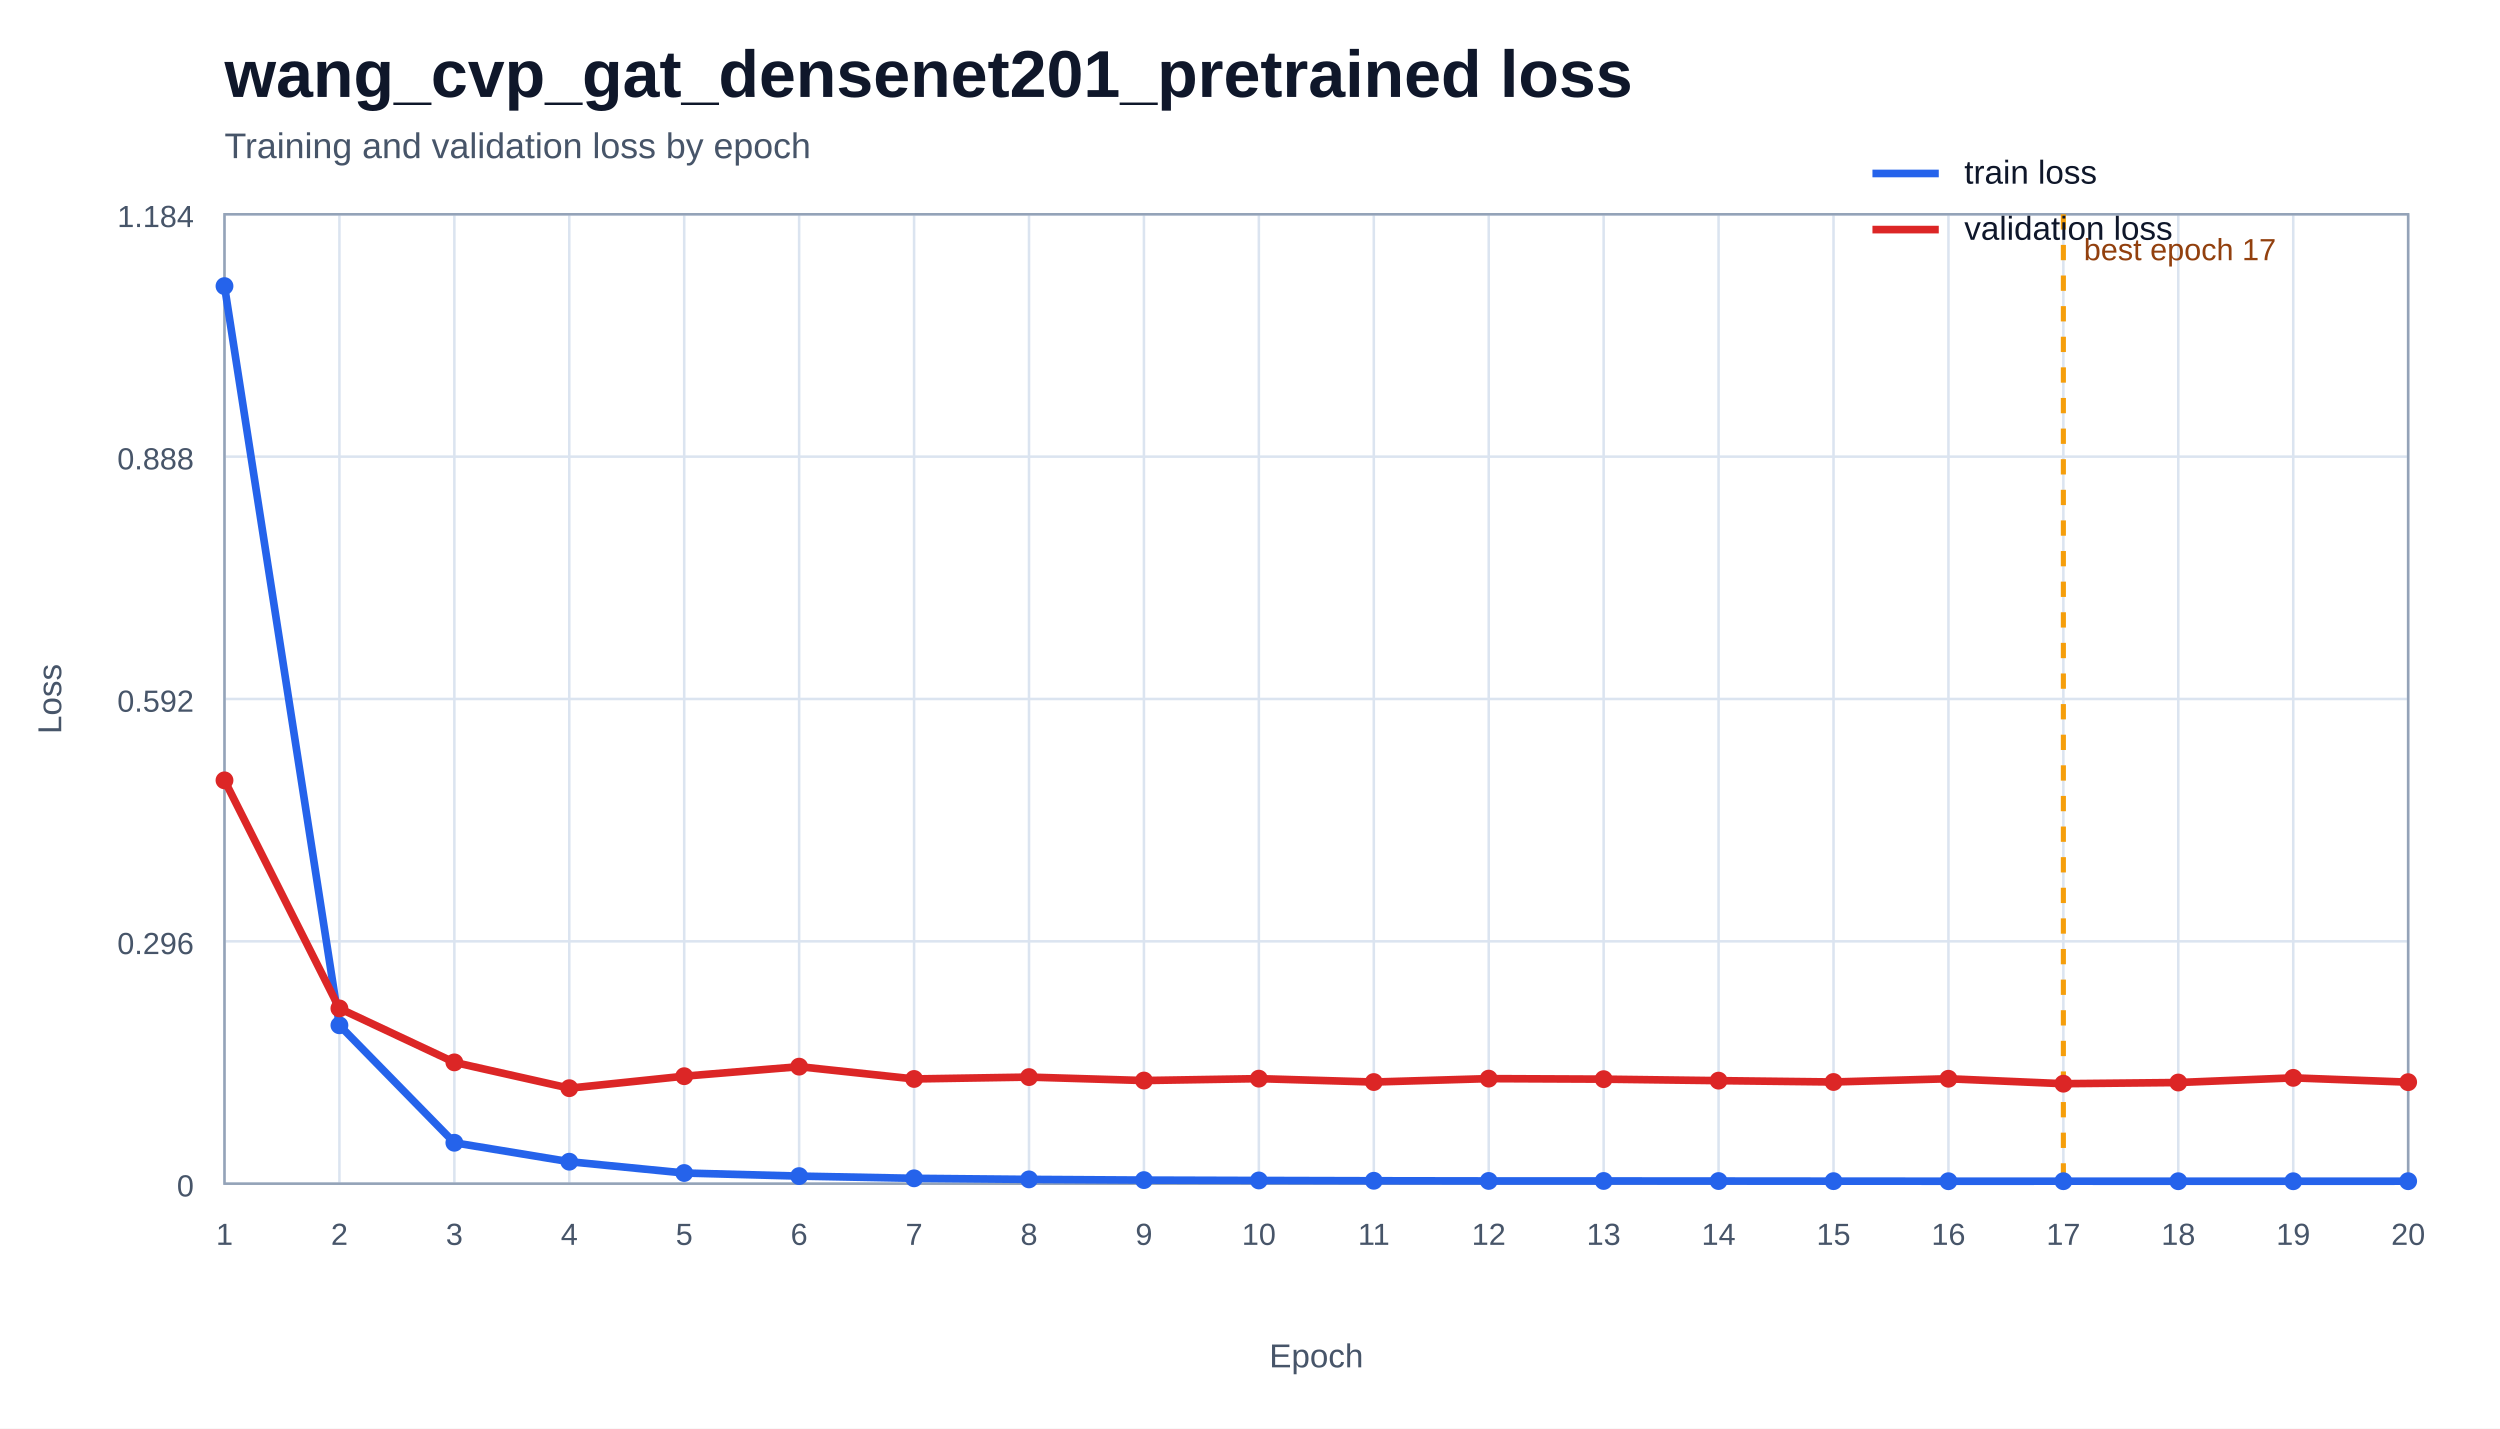
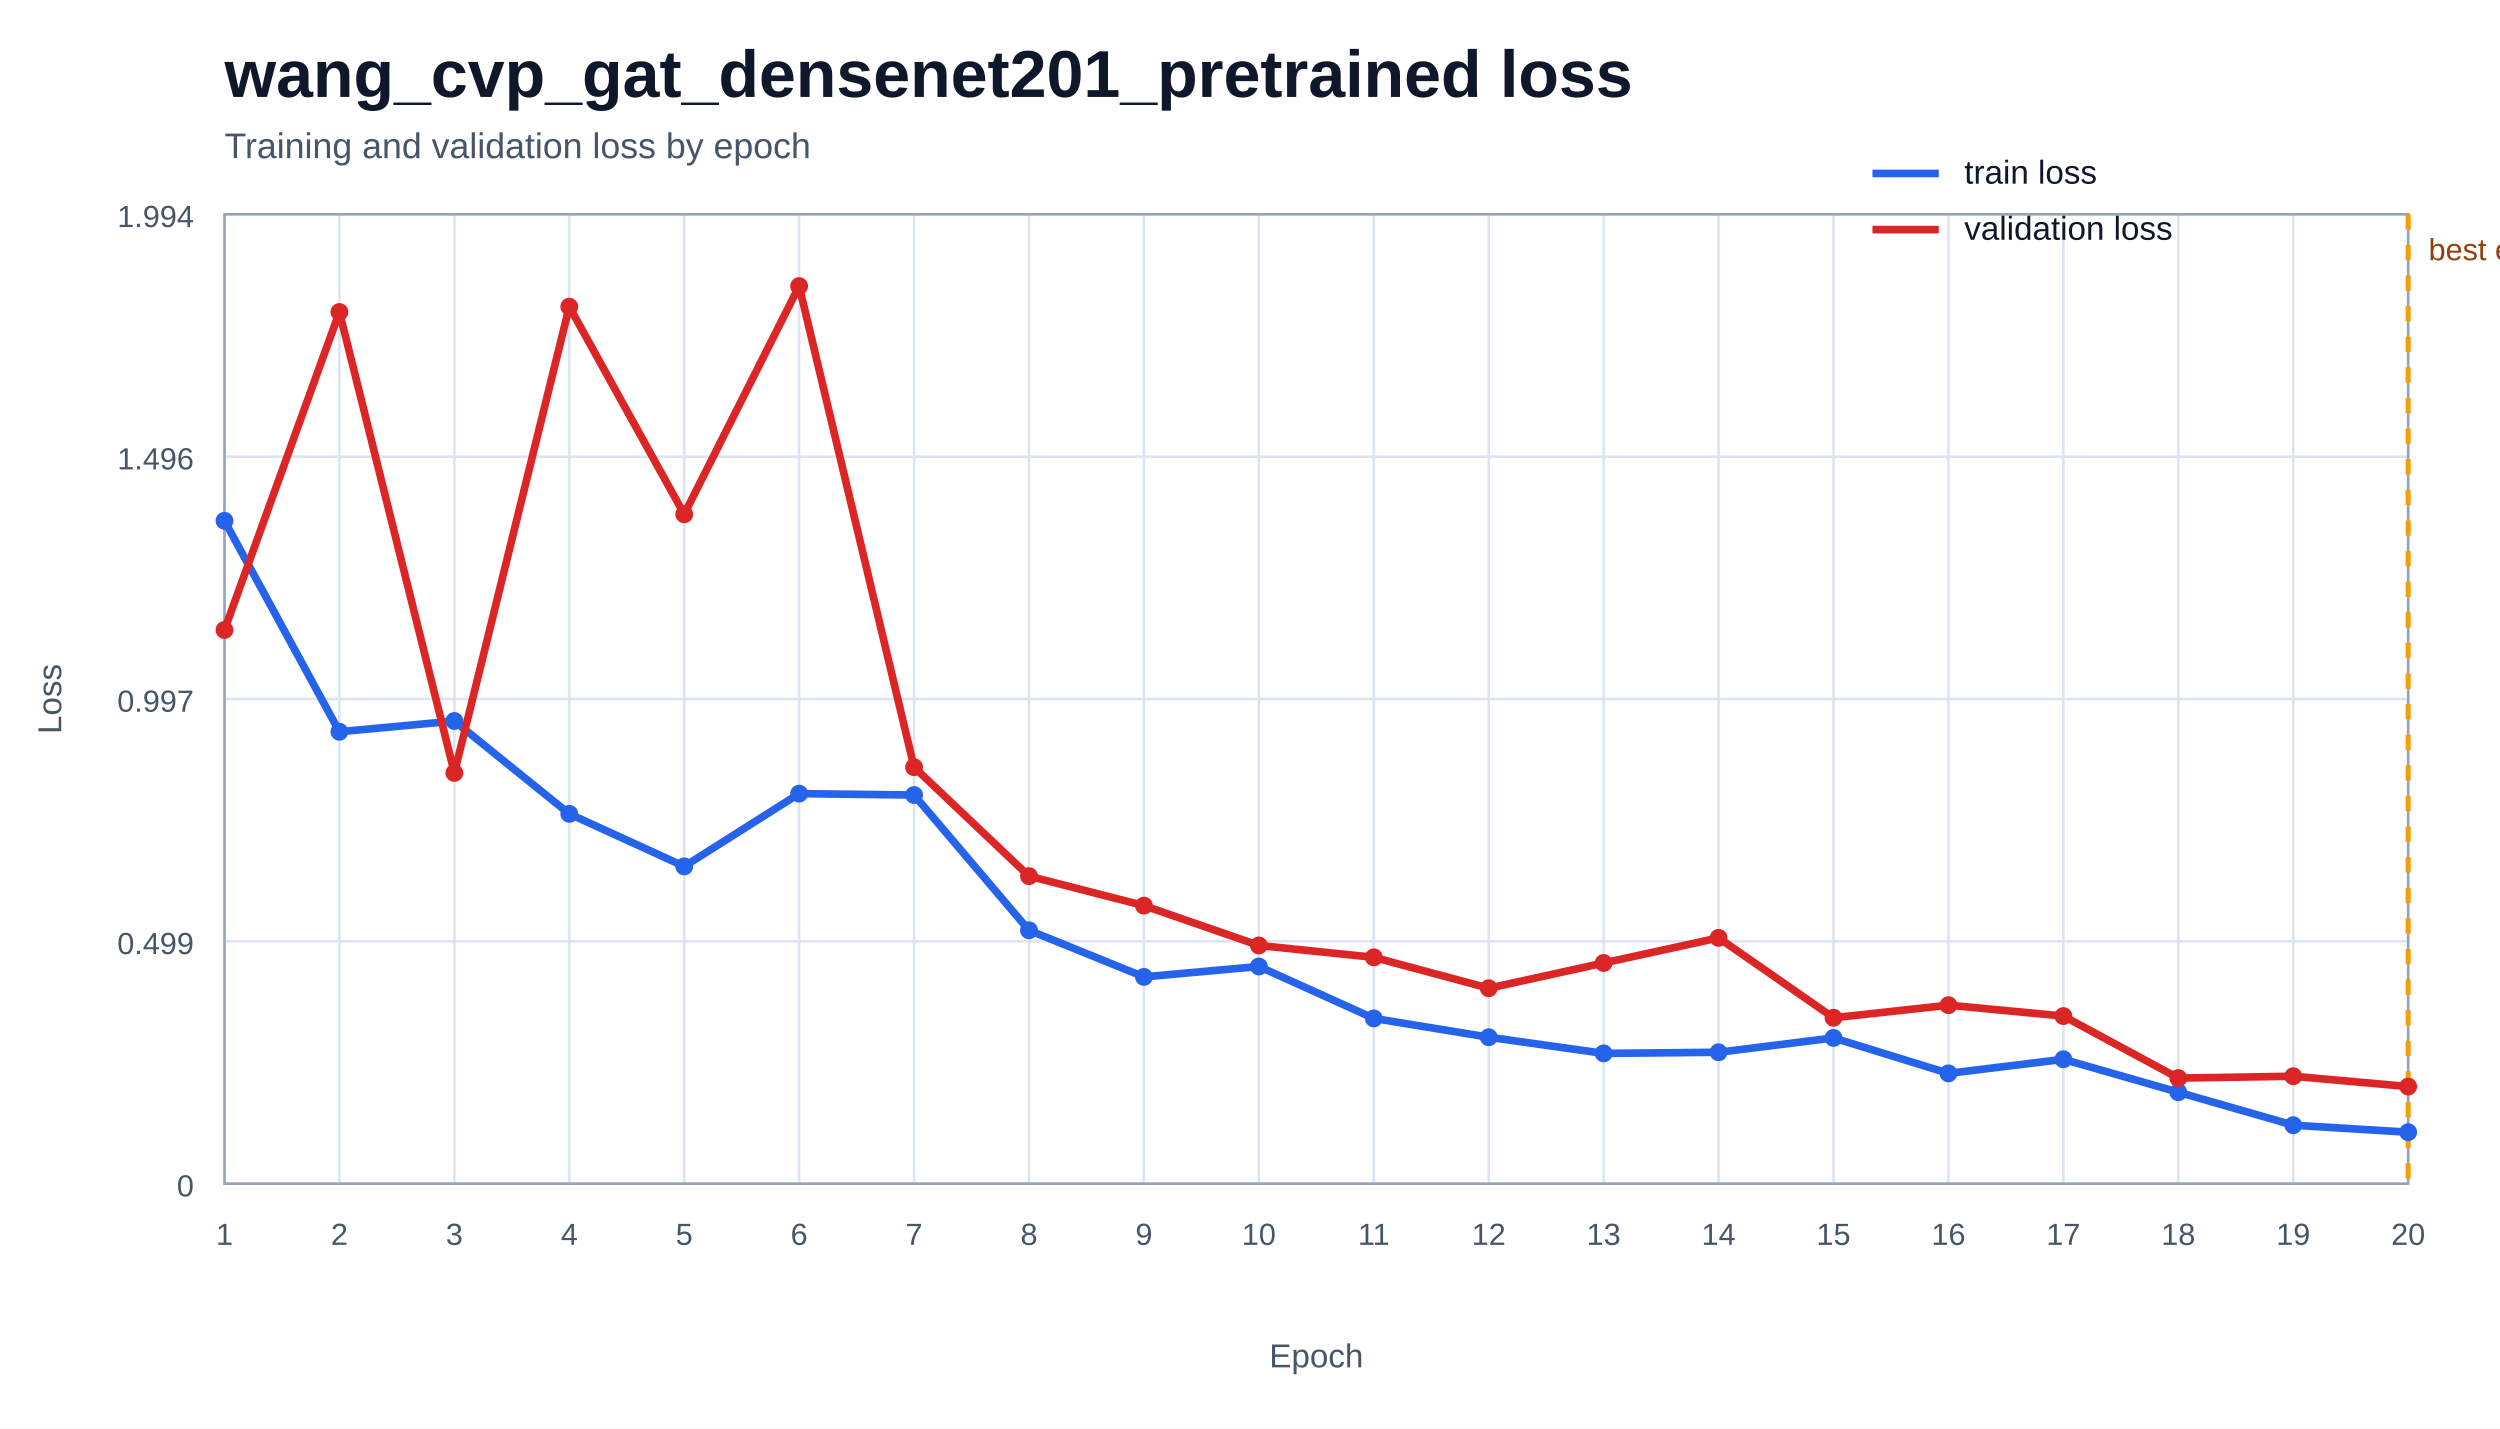
<svg xmlns="http://www.w3.org/2000/svg" width="980" height="560" viewBox="0 0 980 560">
  <rect width="980" height="560" fill="#ffffff" />
  <text x="88" y="38" font-family="Arial, sans-serif" font-size="26" font-weight="700" fill="#0f172a">wang_cvp_gat_densenet201_pretrained loss</text>
  <text x="88" y="62" font-family="Arial, sans-serif" font-size="14" fill="#475569">Training and validation loss by epoch</text>
  <line x1="88" y1="464.00" x2="944" y2="464.00" stroke="#dbe4f0" stroke-width="1" />
  <text x="76" y="469.00" text-anchor="end" font-family="Arial, sans-serif" font-size="12" fill="#475569">0</text>
  <line x1="88" y1="369.00" x2="944" y2="369.00" stroke="#dbe4f0" stroke-width="1" />
-   <text x="76" y="374.00" text-anchor="end" font-family="Arial, sans-serif" font-size="12" fill="#475569">0.296</text>
+   <text x="76" y="374.00" text-anchor="end" font-family="Arial, sans-serif" font-size="12" fill="#475569">0.499</text>
  <line x1="88" y1="274.00" x2="944" y2="274.00" stroke="#dbe4f0" stroke-width="1" />
-   <text x="76" y="279.00" text-anchor="end" font-family="Arial, sans-serif" font-size="12" fill="#475569">0.592</text>
+   <text x="76" y="279.00" text-anchor="end" font-family="Arial, sans-serif" font-size="12" fill="#475569">0.997</text>
  <line x1="88" y1="179.00" x2="944" y2="179.00" stroke="#dbe4f0" stroke-width="1" />
-   <text x="76" y="184.00" text-anchor="end" font-family="Arial, sans-serif" font-size="12" fill="#475569">0.888</text>
+   <text x="76" y="184.00" text-anchor="end" font-family="Arial, sans-serif" font-size="12" fill="#475569">1.496</text>
  <line x1="88" y1="84.00" x2="944" y2="84.00" stroke="#dbe4f0" stroke-width="1" />
-   <text x="76" y="89.00" text-anchor="end" font-family="Arial, sans-serif" font-size="12" fill="#475569">1.184</text>
+   <text x="76" y="89.00" text-anchor="end" font-family="Arial, sans-serif" font-size="12" fill="#475569">1.994</text>
  <line x1="88.00" y1="84" x2="88.00" y2="464" stroke="#dbe4f0" stroke-width="1" />
  <text x="88.00" y="488" text-anchor="middle" font-family="Arial, sans-serif" font-size="12" fill="#475569">1</text>
  <line x1="133.05" y1="84" x2="133.05" y2="464" stroke="#dbe4f0" stroke-width="1" />
  <text x="133.05" y="488" text-anchor="middle" font-family="Arial, sans-serif" font-size="12" fill="#475569">2</text>
  <line x1="178.11" y1="84" x2="178.11" y2="464" stroke="#dbe4f0" stroke-width="1" />
  <text x="178.11" y="488" text-anchor="middle" font-family="Arial, sans-serif" font-size="12" fill="#475569">3</text>
  <line x1="223.16" y1="84" x2="223.16" y2="464" stroke="#dbe4f0" stroke-width="1" />
  <text x="223.16" y="488" text-anchor="middle" font-family="Arial, sans-serif" font-size="12" fill="#475569">4</text>
  <line x1="268.21" y1="84" x2="268.21" y2="464" stroke="#dbe4f0" stroke-width="1" />
  <text x="268.21" y="488" text-anchor="middle" font-family="Arial, sans-serif" font-size="12" fill="#475569">5</text>
  <line x1="313.26" y1="84" x2="313.26" y2="464" stroke="#dbe4f0" stroke-width="1" />
  <text x="313.26" y="488" text-anchor="middle" font-family="Arial, sans-serif" font-size="12" fill="#475569">6</text>
  <line x1="358.32" y1="84" x2="358.32" y2="464" stroke="#dbe4f0" stroke-width="1" />
  <text x="358.32" y="488" text-anchor="middle" font-family="Arial, sans-serif" font-size="12" fill="#475569">7</text>
  <line x1="403.37" y1="84" x2="403.37" y2="464" stroke="#dbe4f0" stroke-width="1" />
  <text x="403.37" y="488" text-anchor="middle" font-family="Arial, sans-serif" font-size="12" fill="#475569">8</text>
  <line x1="448.42" y1="84" x2="448.42" y2="464" stroke="#dbe4f0" stroke-width="1" />
  <text x="448.42" y="488" text-anchor="middle" font-family="Arial, sans-serif" font-size="12" fill="#475569">9</text>
  <line x1="493.47" y1="84" x2="493.47" y2="464" stroke="#dbe4f0" stroke-width="1" />
  <text x="493.47" y="488" text-anchor="middle" font-family="Arial, sans-serif" font-size="12" fill="#475569">10</text>
  <line x1="538.53" y1="84" x2="538.53" y2="464" stroke="#dbe4f0" stroke-width="1" />
  <text x="538.53" y="488" text-anchor="middle" font-family="Arial, sans-serif" font-size="12" fill="#475569">11</text>
  <line x1="583.58" y1="84" x2="583.58" y2="464" stroke="#dbe4f0" stroke-width="1" />
  <text x="583.58" y="488" text-anchor="middle" font-family="Arial, sans-serif" font-size="12" fill="#475569">12</text>
  <line x1="628.63" y1="84" x2="628.63" y2="464" stroke="#dbe4f0" stroke-width="1" />
  <text x="628.63" y="488" text-anchor="middle" font-family="Arial, sans-serif" font-size="12" fill="#475569">13</text>
  <line x1="673.68" y1="84" x2="673.68" y2="464" stroke="#dbe4f0" stroke-width="1" />
  <text x="673.68" y="488" text-anchor="middle" font-family="Arial, sans-serif" font-size="12" fill="#475569">14</text>
  <line x1="718.74" y1="84" x2="718.74" y2="464" stroke="#dbe4f0" stroke-width="1" />
  <text x="718.74" y="488" text-anchor="middle" font-family="Arial, sans-serif" font-size="12" fill="#475569">15</text>
  <line x1="763.79" y1="84" x2="763.79" y2="464" stroke="#dbe4f0" stroke-width="1" />
  <text x="763.79" y="488" text-anchor="middle" font-family="Arial, sans-serif" font-size="12" fill="#475569">16</text>
  <line x1="808.84" y1="84" x2="808.84" y2="464" stroke="#dbe4f0" stroke-width="1" />
  <text x="808.84" y="488" text-anchor="middle" font-family="Arial, sans-serif" font-size="12" fill="#475569">17</text>
  <line x1="853.89" y1="84" x2="853.89" y2="464" stroke="#dbe4f0" stroke-width="1" />
  <text x="853.89" y="488" text-anchor="middle" font-family="Arial, sans-serif" font-size="12" fill="#475569">18</text>
  <line x1="898.95" y1="84" x2="898.95" y2="464" stroke="#dbe4f0" stroke-width="1" />
  <text x="898.95" y="488" text-anchor="middle" font-family="Arial, sans-serif" font-size="12" fill="#475569">19</text>
  <line x1="944.00" y1="84" x2="944.00" y2="464" stroke="#dbe4f0" stroke-width="1" />
  <text x="944.00" y="488" text-anchor="middle" font-family="Arial, sans-serif" font-size="12" fill="#475569">20</text>
  <rect x="88" y="84" width="856" height="380" fill="none" stroke="#94a3b8" stroke-width="1" />
-   <line x1="808.84" y1="84" x2="808.84" y2="464" stroke="#f59e0b" stroke-width="2" stroke-dasharray="6 6" />
-   <text x="816.84" y="102" font-family="Arial, sans-serif" font-size="12" fill="#92400e">best epoch 17</text>
+   <line x1="944.00" y1="84" x2="944.00" y2="464" stroke="#f59e0b" stroke-width="2" stroke-dasharray="6 6" />
+   <text x="952.00" y="102" font-family="Arial, sans-serif" font-size="12" fill="#92400e">best epoch 20</text>
  <line x1="734" y1="68" x2="760" y2="68" stroke="#2563eb" stroke-width="3" />
  <text x="770" y="72" font-family="Arial, sans-serif" font-size="13" fill="#0f172a">train loss</text>
  <line x1="734" y1="90" x2="760" y2="90" stroke="#dc2626" stroke-width="3" />
  <text x="770" y="94" font-family="Arial, sans-serif" font-size="13" fill="#0f172a">validation loss</text>
-   <polyline fill="none" stroke="#2563eb" stroke-width="3" stroke-linecap="round" stroke-linejoin="round" points="88.00,112.15 133.05,401.91 178.11,447.96 223.16,455.39 268.21,459.82 313.26,461.03 358.32,461.90 403.37,462.32 448.42,462.60 493.47,462.74 538.53,462.86 583.58,462.93 628.63,462.94 673.68,462.97 718.74,463.01 763.79,463.04 808.84,463.03 853.89,463.04 898.95,463.05 944.00,463.03" />
-   <circle cx="88.00" cy="112.15" r="3.5" fill="#2563eb" />
-   <circle cx="133.05" cy="401.91" r="3.5" fill="#2563eb" />
-   <circle cx="178.11" cy="447.96" r="3.5" fill="#2563eb" />
-   <circle cx="223.16" cy="455.39" r="3.5" fill="#2563eb" />
-   <circle cx="268.21" cy="459.82" r="3.5" fill="#2563eb" />
-   <circle cx="313.26" cy="461.03" r="3.5" fill="#2563eb" />
-   <circle cx="358.32" cy="461.90" r="3.5" fill="#2563eb" />
-   <circle cx="403.37" cy="462.32" r="3.5" fill="#2563eb" />
-   <circle cx="448.42" cy="462.60" r="3.5" fill="#2563eb" />
-   <circle cx="493.47" cy="462.74" r="3.5" fill="#2563eb" />
-   <circle cx="538.53" cy="462.86" r="3.5" fill="#2563eb" />
-   <circle cx="583.58" cy="462.93" r="3.5" fill="#2563eb" />
-   <circle cx="628.63" cy="462.94" r="3.5" fill="#2563eb" />
-   <circle cx="673.68" cy="462.97" r="3.5" fill="#2563eb" />
-   <circle cx="718.74" cy="463.01" r="3.5" fill="#2563eb" />
-   <circle cx="763.79" cy="463.04" r="3.5" fill="#2563eb" />
-   <circle cx="808.84" cy="463.03" r="3.5" fill="#2563eb" />
-   <circle cx="853.89" cy="463.04" r="3.5" fill="#2563eb" />
-   <circle cx="898.95" cy="463.05" r="3.5" fill="#2563eb" />
-   <circle cx="944.00" cy="463.03" r="3.5" fill="#2563eb" />
-   <polyline fill="none" stroke="#dc2626" stroke-width="3" stroke-linecap="round" stroke-linejoin="round" points="88.00,305.90 133.05,395.30 178.11,416.45 223.16,426.57 268.21,421.87 313.26,418.13 358.32,422.95 403.37,422.22 448.42,423.57 493.47,422.83 538.53,424.16 583.58,422.82 628.63,423.03 673.68,423.61 718.74,424.14 763.79,422.87 808.84,424.81 853.89,424.35 898.95,422.52 944.00,424.21" />
-   <circle cx="88.00" cy="305.90" r="3.5" fill="#dc2626" />
-   <circle cx="133.05" cy="395.30" r="3.5" fill="#dc2626" />
-   <circle cx="178.11" cy="416.45" r="3.5" fill="#dc2626" />
-   <circle cx="223.16" cy="426.57" r="3.5" fill="#dc2626" />
-   <circle cx="268.21" cy="421.87" r="3.5" fill="#dc2626" />
-   <circle cx="313.26" cy="418.13" r="3.5" fill="#dc2626" />
-   <circle cx="358.32" cy="422.95" r="3.5" fill="#dc2626" />
-   <circle cx="403.37" cy="422.22" r="3.5" fill="#dc2626" />
-   <circle cx="448.42" cy="423.57" r="3.5" fill="#dc2626" />
-   <circle cx="493.47" cy="422.83" r="3.5" fill="#dc2626" />
-   <circle cx="538.53" cy="424.16" r="3.5" fill="#dc2626" />
-   <circle cx="583.58" cy="422.82" r="3.5" fill="#dc2626" />
-   <circle cx="628.63" cy="423.03" r="3.5" fill="#dc2626" />
-   <circle cx="673.68" cy="423.61" r="3.5" fill="#dc2626" />
-   <circle cx="718.74" cy="424.14" r="3.5" fill="#dc2626" />
-   <circle cx="763.79" cy="422.87" r="3.5" fill="#dc2626" />
-   <circle cx="808.84" cy="424.81" r="3.5" fill="#dc2626" />
-   <circle cx="853.89" cy="424.35" r="3.5" fill="#dc2626" />
-   <circle cx="898.95" cy="422.52" r="3.5" fill="#dc2626" />
-   <circle cx="944.00" cy="424.21" r="3.5" fill="#dc2626" />
+   <polyline fill="none" stroke="#2563eb" stroke-width="3" stroke-linecap="round" stroke-linejoin="round" points="88.00,204.15 133.05,286.84 178.11,282.63 223.16,319.03 268.21,339.62 313.26,311.11 358.32,311.65 403.37,364.68 448.42,382.94 493.47,378.86 538.53,399.22 583.58,406.59 628.63,412.93 673.68,412.49 718.74,406.86 763.79,420.76 808.84,415.24 853.89,428.15 898.95,441.08 944.00,443.83" />
+   <circle cx="88.00" cy="204.15" r="3.5" fill="#2563eb" />
+   <circle cx="133.05" cy="286.84" r="3.5" fill="#2563eb" />
+   <circle cx="178.11" cy="282.63" r="3.5" fill="#2563eb" />
+   <circle cx="223.16" cy="319.03" r="3.5" fill="#2563eb" />
+   <circle cx="268.21" cy="339.62" r="3.5" fill="#2563eb" />
+   <circle cx="313.26" cy="311.11" r="3.5" fill="#2563eb" />
+   <circle cx="358.32" cy="311.65" r="3.5" fill="#2563eb" />
+   <circle cx="403.37" cy="364.68" r="3.5" fill="#2563eb" />
+   <circle cx="448.42" cy="382.94" r="3.5" fill="#2563eb" />
+   <circle cx="493.47" cy="378.86" r="3.5" fill="#2563eb" />
+   <circle cx="538.53" cy="399.22" r="3.5" fill="#2563eb" />
+   <circle cx="583.58" cy="406.59" r="3.5" fill="#2563eb" />
+   <circle cx="628.63" cy="412.93" r="3.5" fill="#2563eb" />
+   <circle cx="673.68" cy="412.49" r="3.5" fill="#2563eb" />
+   <circle cx="718.74" cy="406.86" r="3.5" fill="#2563eb" />
+   <circle cx="763.79" cy="420.76" r="3.5" fill="#2563eb" />
+   <circle cx="808.84" cy="415.24" r="3.5" fill="#2563eb" />
+   <circle cx="853.89" cy="428.15" r="3.5" fill="#2563eb" />
+   <circle cx="898.95" cy="441.08" r="3.5" fill="#2563eb" />
+   <circle cx="944.00" cy="443.83" r="3.5" fill="#2563eb" />
+   <polyline fill="none" stroke="#dc2626" stroke-width="3" stroke-linecap="round" stroke-linejoin="round" points="88.00,246.95 133.05,122.31 178.11,302.99 223.16,120.22 268.21,201.59 313.26,112.15 358.32,300.74 403.37,343.45 448.42,355.01 493.47,370.62 538.53,375.28 583.58,387.38 628.63,377.48 673.68,367.64 718.74,398.96 763.79,394.03 808.84,398.30 853.89,422.60 898.95,421.89 944.00,425.92" />
+   <circle cx="88.00" cy="246.95" r="3.5" fill="#dc2626" />
+   <circle cx="133.05" cy="122.31" r="3.5" fill="#dc2626" />
+   <circle cx="178.11" cy="302.99" r="3.5" fill="#dc2626" />
+   <circle cx="223.16" cy="120.22" r="3.5" fill="#dc2626" />
+   <circle cx="268.21" cy="201.59" r="3.5" fill="#dc2626" />
+   <circle cx="313.26" cy="112.15" r="3.5" fill="#dc2626" />
+   <circle cx="358.32" cy="300.74" r="3.5" fill="#dc2626" />
+   <circle cx="403.37" cy="343.45" r="3.5" fill="#dc2626" />
+   <circle cx="448.42" cy="355.01" r="3.5" fill="#dc2626" />
+   <circle cx="493.47" cy="370.62" r="3.5" fill="#dc2626" />
+   <circle cx="538.53" cy="375.28" r="3.5" fill="#dc2626" />
+   <circle cx="583.58" cy="387.38" r="3.5" fill="#dc2626" />
+   <circle cx="628.63" cy="377.48" r="3.5" fill="#dc2626" />
+   <circle cx="673.68" cy="367.64" r="3.5" fill="#dc2626" />
+   <circle cx="718.74" cy="398.96" r="3.5" fill="#dc2626" />
+   <circle cx="763.79" cy="394.03" r="3.5" fill="#dc2626" />
+   <circle cx="808.84" cy="398.30" r="3.5" fill="#dc2626" />
+   <circle cx="853.89" cy="422.60" r="3.5" fill="#dc2626" />
+   <circle cx="898.95" cy="421.89" r="3.5" fill="#dc2626" />
+   <circle cx="944.00" cy="425.92" r="3.5" fill="#dc2626" />
  <text x="516.00" y="536" text-anchor="middle" font-family="Arial, sans-serif" font-size="13" fill="#475569">Epoch</text>
  <text x="24" y="274.00" text-anchor="middle" font-family="Arial, sans-serif" font-size="13" fill="#475569" transform="rotate(-90 24 274.00)">Loss</text>
</svg>
